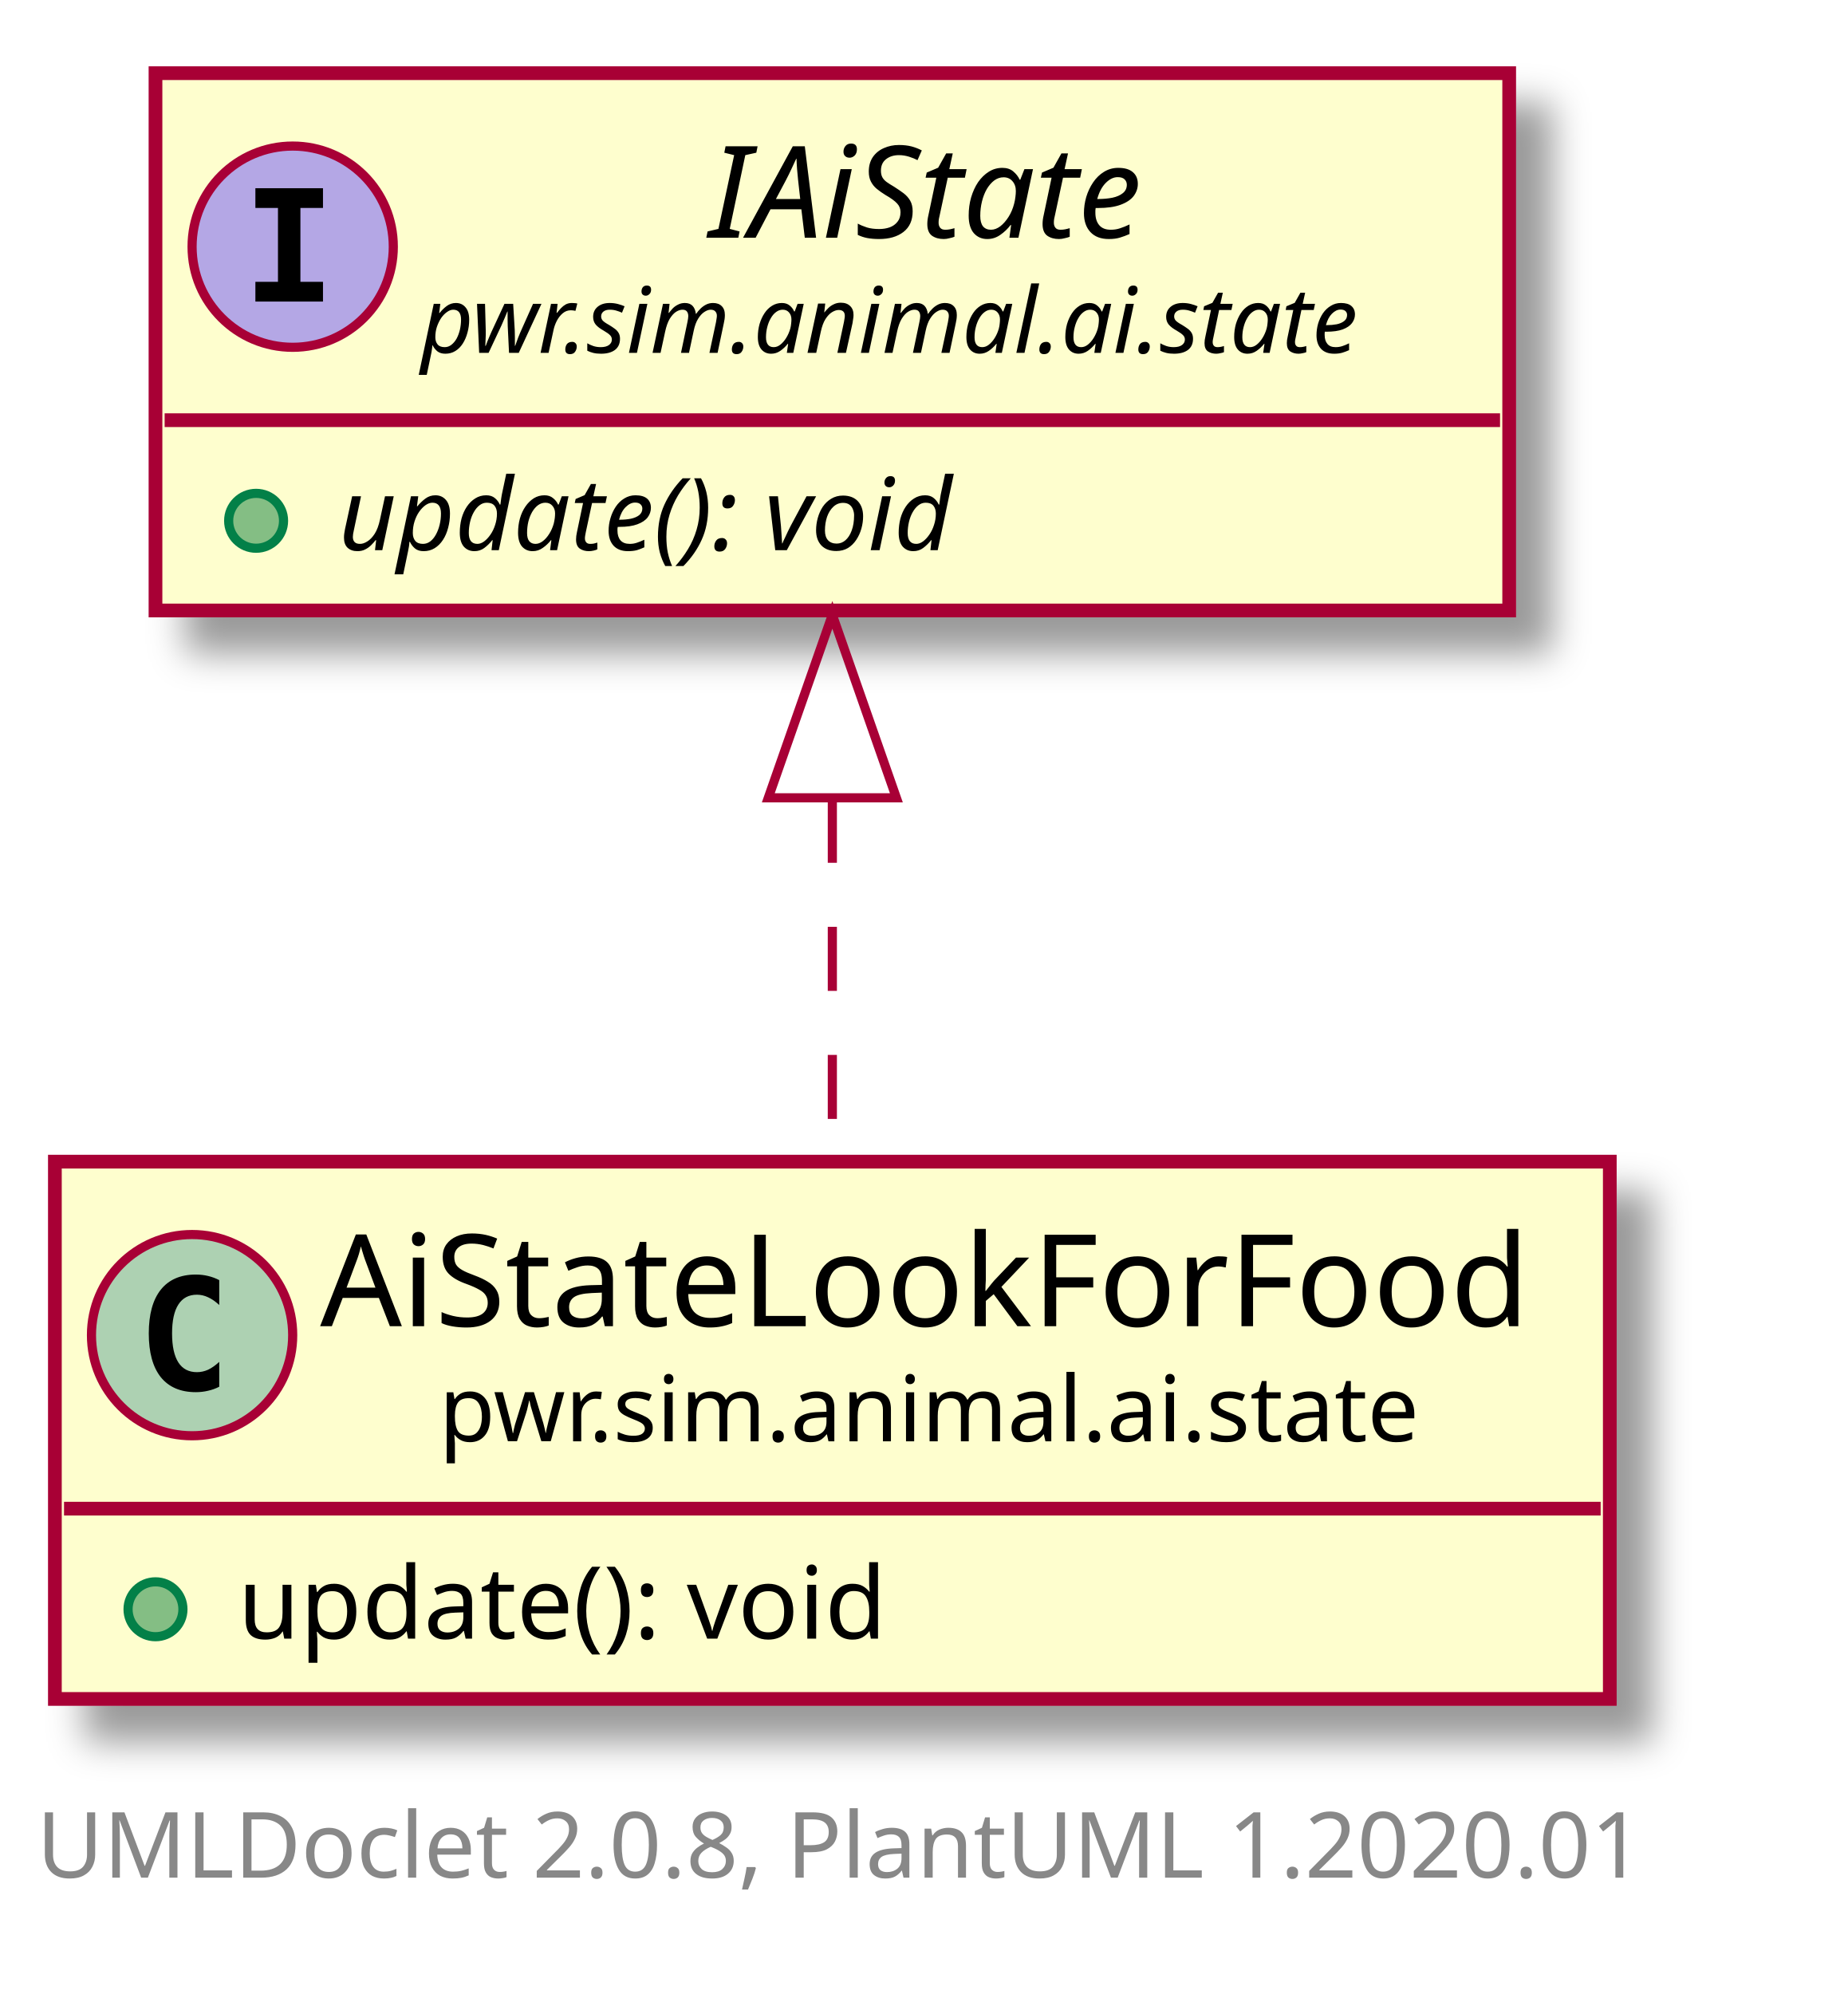
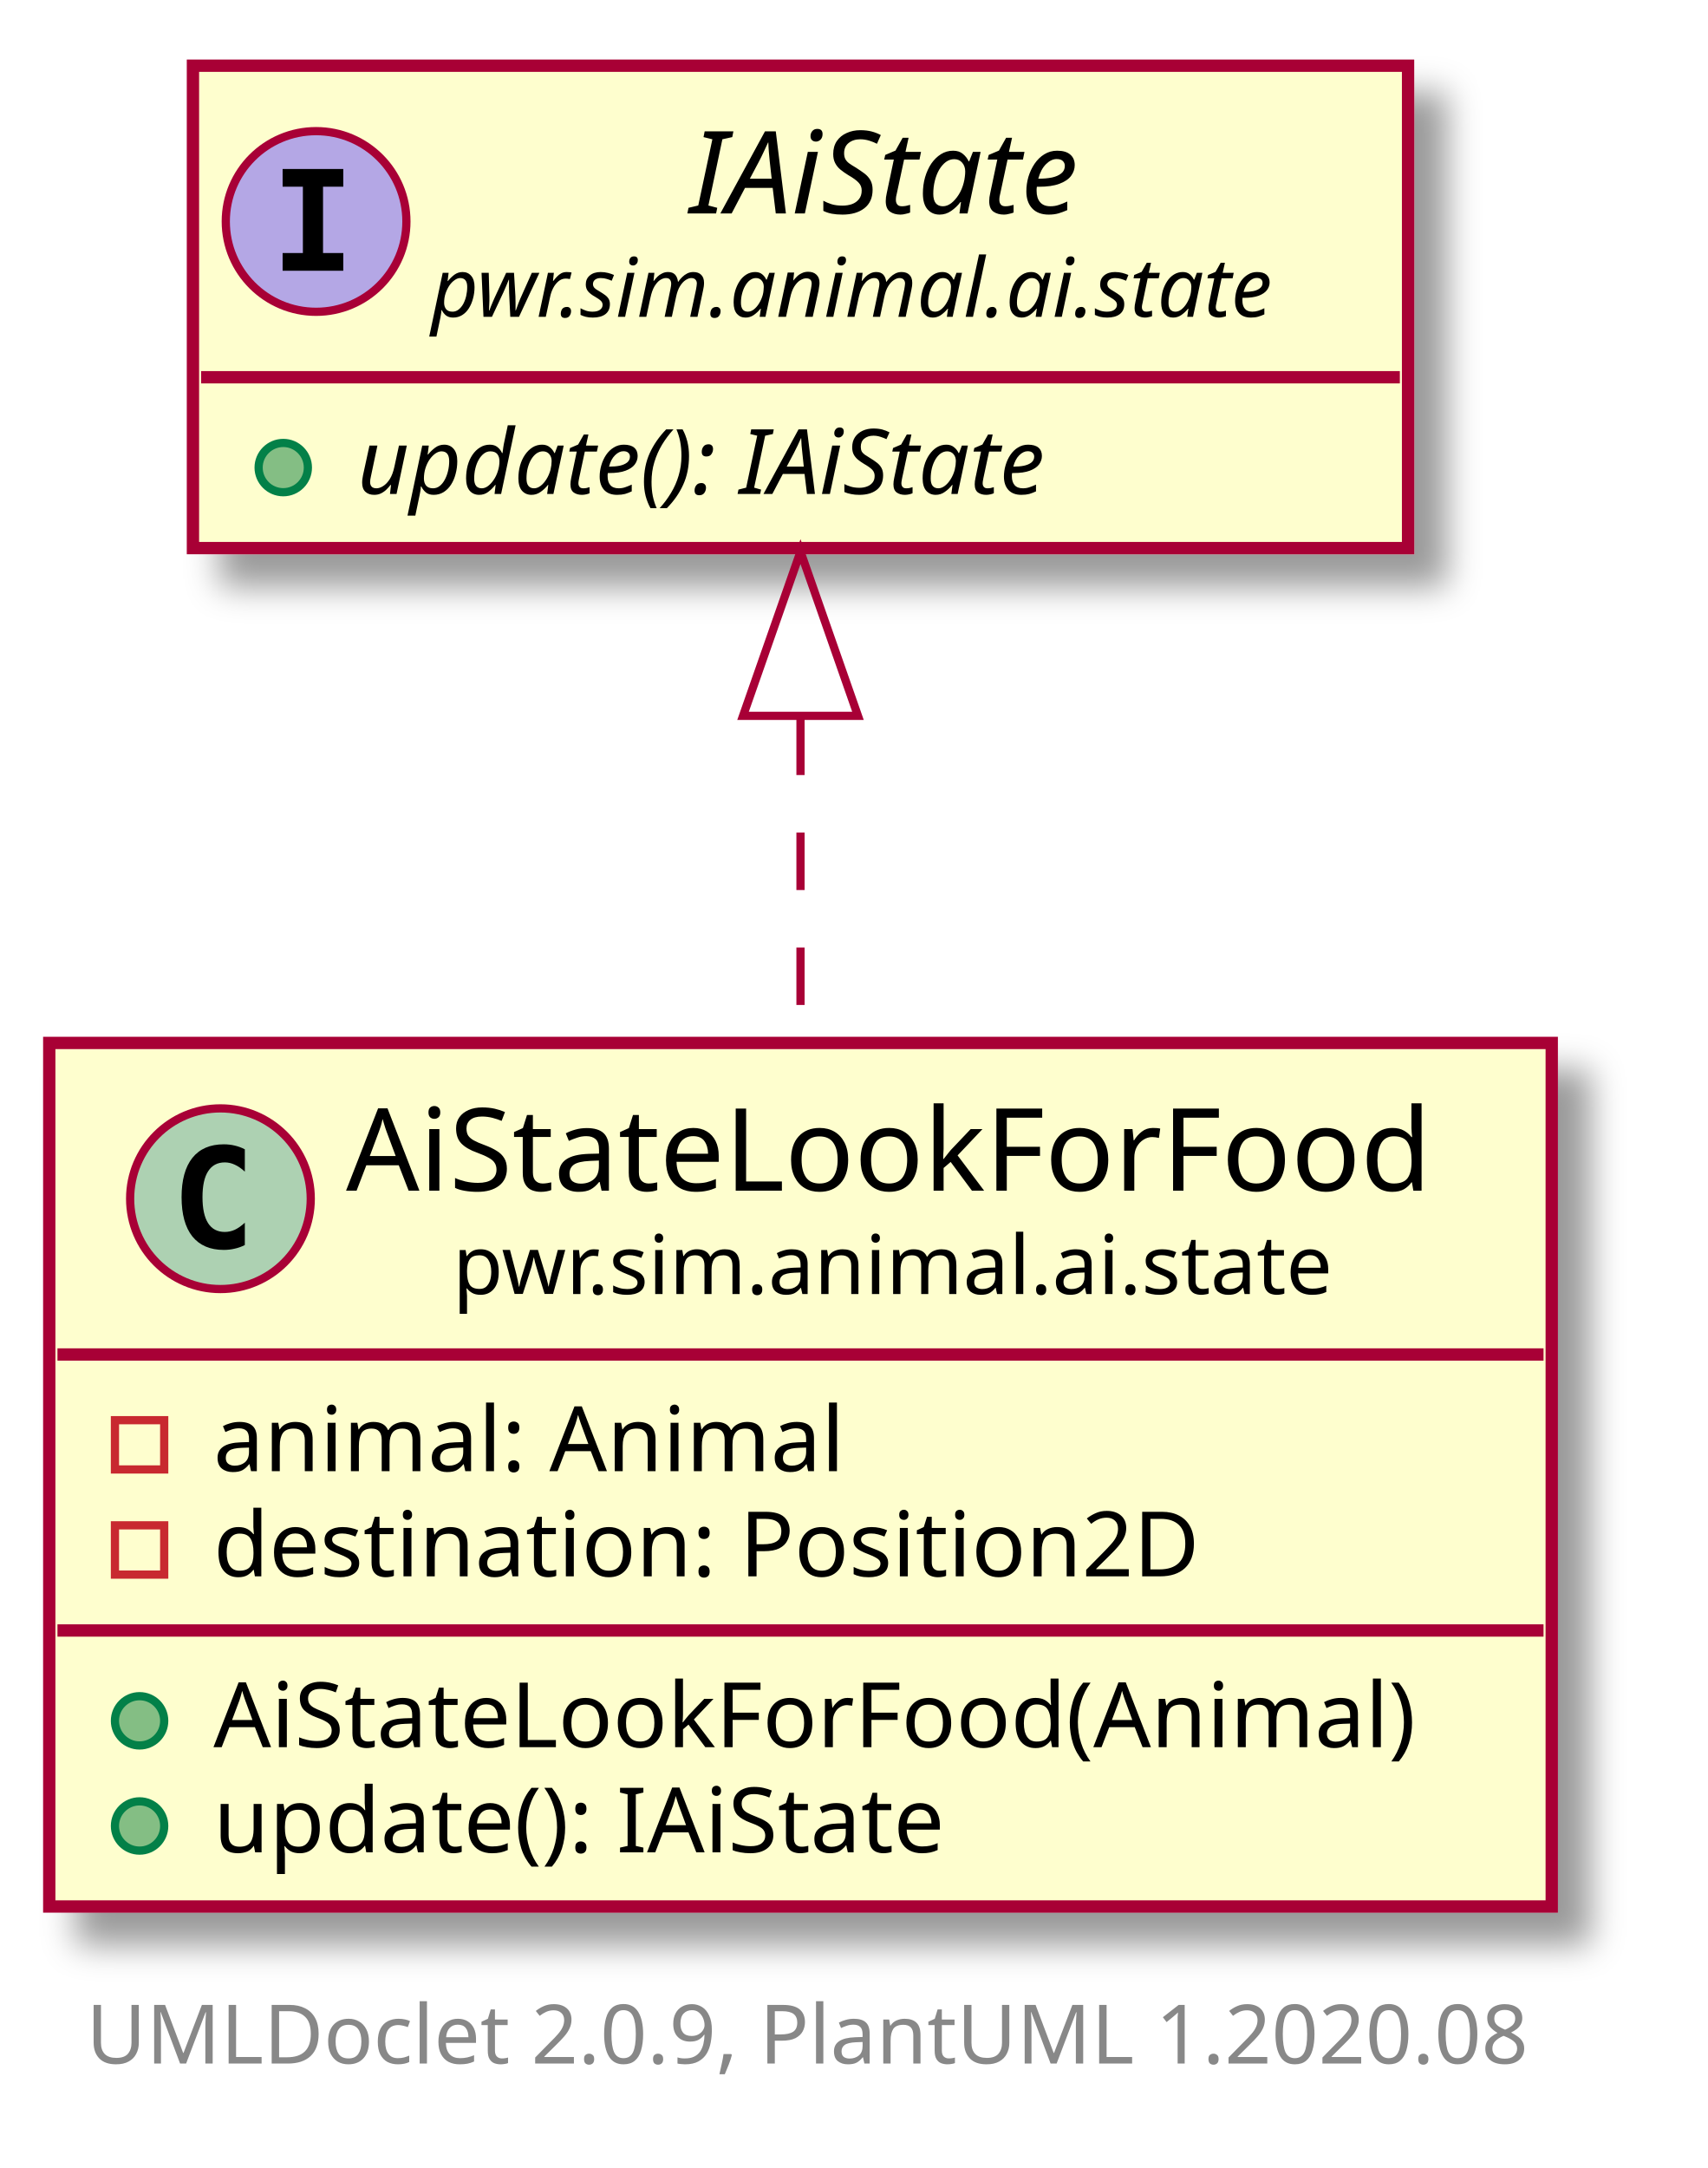
- <svg xmlns="http://www.w3.org/2000/svg" xmlns:xlink="http://www.w3.org/1999/xlink" contentScriptType="application/ecmascript" contentStyleType="text/css" height="218px" preserveAspectRatio="none" style="width:202px;height:218px;" version="1.1" viewBox="0 0 202 218" width="202px" zoomAndPan="magnify">
+ <svg xmlns="http://www.w3.org/2000/svg" xmlns:xlink="http://www.w3.org/1999/xlink" contentScriptType="application/ecmascript" contentStyleType="text/css" height="264px" preserveAspectRatio="none" style="width:208px;height:264px;" version="1.1" viewBox="0 0 208 264" width="208px" zoomAndPan="magnify">
  <defs>
-     <filter height="300%" id="f7ewqu1mn3bpr" width="300%" x="-1" y="-1">
+     <filter height="300%" id="f1474gcp2xpx56" width="300%" x="-1" y="-1">
      <feGaussianBlur result="blurOut" stdDeviation="2.0" />
      <feColorMatrix in="blurOut" result="blurOut2" type="matrix" values="0 0 0 0 0 0 0 0 0 0 0 0 0 0 0 0 0 0 .4 0" />
      <feOffset dx="4.0" dy="4.0" in="blurOut2" result="blurOut3" />
      <feBlend in="SourceGraphic" in2="blurOut3" mode="normal" />
    </filter>
  </defs>
  <g>
    <a href="AiStateLookForFood.html" target="_top" title="AiStateLookForFood.html" xlink:actuate="onRequest" xlink:href="AiStateLookForFood.html" xlink:show="new" xlink:title="AiStateLookForFood.html" xlink:type="simple">
-       <rect fill="#FEFECE" filter="url(#f7ewqu1mn3bpr)" height="58.742" id="pwr.sim.animal.ai.state.AiStateLookForFood" style="stroke: #A80036; stroke-width: 1.5;" width="170" x="6" y="127" />
-       <ellipse cx="21" cy="145.969" fill="#ADD1B2" rx="11" ry="11" style="stroke: #A80036; stroke-width: 1.0;" />
-       <path d="M23.969,151.609 Q23.391,151.906 22.75,152.047 Q22.109,152.203 21.406,152.203 Q18.906,152.203 17.578,150.562 Q16.266,148.906 16.266,145.781 Q16.266,142.656 17.578,141 Q18.906,139.344 21.406,139.344 Q22.109,139.344 22.75,139.5 Q23.406,139.656 23.969,139.953 L23.969,142.672 Q23.344,142.094 22.75,141.828 Q22.156,141.547 21.531,141.547 Q20.188,141.547 19.5,142.625 Q18.812,143.688 18.812,145.781 Q18.812,147.875 19.5,148.953 Q20.188,150.016 21.531,150.016 Q22.156,150.016 22.75,149.75 Q23.344,149.469 23.969,148.891 L23.969,151.609 Z " />
-       <text fill="#000000" font-family="sans-serif" font-size="14" lengthAdjust="spacingAndGlyphs" textLength="138" x="35" y="144.995">AiStateLookForFood</text>
-       <text fill="#000000" font-family="sans-serif" font-size="10" lengthAdjust="spacingAndGlyphs" textLength="112" x="48" y="157.579">pwr.sim.animal.ai.state</text>
-       <line style="stroke: #A80036; stroke-width: 1.5;" x1="7" x2="175" y1="164.938" y2="164.938" />
-       <ellipse cx="17" cy="175.938" fill="#84BE84" rx="3" ry="3" style="stroke: #038048; stroke-width: 1.0;" />
-       <text fill="#000000" font-family="sans-serif" font-size="11" lengthAdjust="spacingAndGlyphs" textLength="78" x="26" y="179.148">update(): void</text>
+       <rect fill="#FEFECE" filter="url(#f1474gcp2xpx56)" height="105.156" id="pwr.sim.animal.ai.state.AiStateLookForFood" style="stroke: #A80036; stroke-width: 1.5;" width="183" x="6" y="127" />
+       <ellipse cx="26.85" cy="145.969" fill="#ADD1B2" rx="11" ry="11" style="stroke: #A80036; stroke-width: 1.0;" />
+       <path d="M29.819,151.609 Q29.241,151.906 28.6,152.047 Q27.959,152.203 27.256,152.203 Q24.756,152.203 23.428,150.562 Q22.116,148.906 22.116,145.781 Q22.116,142.656 23.428,141 Q24.756,139.344 27.256,139.344 Q27.959,139.344 28.6,139.5 Q29.256,139.656 29.819,139.953 L29.819,142.672 Q29.194,142.094 28.6,141.828 Q28.006,141.547 27.381,141.547 Q26.038,141.547 25.35,142.625 Q24.663,143.688 24.663,145.781 Q24.663,147.875 25.35,148.953 Q26.038,150.016 27.381,150.016 Q28.006,150.016 28.6,149.75 Q29.194,149.469 29.819,148.891 L29.819,151.609 Z " />
+       <text fill="#000000" font-family="sans-serif" font-size="14" lengthAdjust="spacingAndGlyphs" textLength="138" x="42.15" y="144.995">AiStateLookForFood</text>
+       <text fill="#000000" font-family="sans-serif" font-size="10" lengthAdjust="spacingAndGlyphs" textLength="112" x="55.15" y="157.579">pwr.sim.animal.ai.state</text>
+       <line style="stroke: #A80036; stroke-width: 1.5;" x1="7" x2="188" y1="164.938" y2="164.938" />
+       <rect fill="none" height="6" style="stroke: #C82930; stroke-width: 1.0;" width="6" x="14" y="172.938" />
+       <text fill="#000000" font-family="sans-serif" font-size="11" lengthAdjust="spacingAndGlyphs" textLength="84" x="26" y="179.148">animal: Animal</text>
+       <rect fill="none" height="6" style="stroke: #C82930; stroke-width: 1.0;" width="6" x="14" y="185.742" />
+       <text fill="#000000" font-family="sans-serif" font-size="11" lengthAdjust="spacingAndGlyphs" textLength="131" x="26" y="191.953">destination: Position2D</text>
+       <line style="stroke: #A80036; stroke-width: 1.5;" x1="7" x2="188" y1="198.547" y2="198.547" />
+       <ellipse cx="17" cy="209.547" fill="#84BE84" rx="3" ry="3" style="stroke: #038048; stroke-width: 1.0;" />
+       <text fill="#000000" font-family="sans-serif" font-size="11" lengthAdjust="spacingAndGlyphs" textLength="157" x="26" y="212.757">AiStateLookForFood(Animal)</text>
+       <ellipse cx="17" cy="222.352" fill="#84BE84" rx="3" ry="3" style="stroke: #038048; stroke-width: 1.0;" />
+       <text fill="#000000" font-family="sans-serif" font-size="11" lengthAdjust="spacingAndGlyphs" textLength="98" x="26" y="225.562">update(): IAiState</text>
    </a>
    <a href="IAiState.html" target="_top" title="IAiState.html" xlink:actuate="onRequest" xlink:href="IAiState.html" xlink:show="new" xlink:title="IAiState.html" xlink:type="simple">
-       <rect fill="#FEFECE" filter="url(#f7ewqu1mn3bpr)" height="58.742" id="pwr.sim.animal.ai.state.IAiState" style="stroke: #A80036; stroke-width: 1.5;" width="148" x="17" y="8" />
-       <ellipse cx="32" cy="26.969" fill="#B4A7E5" rx="11" ry="11" style="stroke: #A80036; stroke-width: 1.0;" />
-       <path d="M27.922,22.734 L27.922,20.578 L35.312,20.578 L35.312,22.734 L32.844,22.734 L32.844,30.812 L35.312,30.812 L35.312,32.969 L27.922,32.969 L27.922,30.812 L30.391,30.812 L30.391,22.734 L27.922,22.734 Z " />
-       <text fill="#000000" font-family="sans-serif" font-size="14" font-style="italic" lengthAdjust="spacingAndGlyphs" textLength="53" x="77.5" y="25.995">IAiState</text>
-       <text fill="#000000" font-family="sans-serif" font-size="10" font-style="italic" lengthAdjust="spacingAndGlyphs" textLength="116" x="46" y="38.579">pwr.sim.animal.ai.state</text>
-       <line style="stroke: #A80036; stroke-width: 1.5;" x1="18" x2="164" y1="45.938" y2="45.938" />
-       <ellipse cx="28" cy="56.938" fill="#84BE84" rx="3" ry="3" style="stroke: #038048; stroke-width: 1.0;" />
-       <text fill="#000000" font-family="sans-serif" font-size="11" font-style="italic" lengthAdjust="spacingAndGlyphs" textLength="79" x="37" y="60.148">update(): void</text>
+       <rect fill="#FEFECE" filter="url(#f1474gcp2xpx56)" height="58.742" id="pwr.sim.animal.ai.state.IAiState" style="stroke: #A80036; stroke-width: 1.5;" width="148" x="23.5" y="8" />
+       <ellipse cx="38.5" cy="26.969" fill="#B4A7E5" rx="11" ry="11" style="stroke: #A80036; stroke-width: 1.0;" />
+       <path d="M34.422,22.734 L34.422,20.578 L41.812,20.578 L41.812,22.734 L39.344,22.734 L39.344,30.812 L41.812,30.812 L41.812,32.969 L34.422,32.969 L34.422,30.812 L36.891,30.812 L36.891,22.734 L34.422,22.734 Z " />
+       <text fill="#000000" font-family="sans-serif" font-size="14" font-style="italic" lengthAdjust="spacingAndGlyphs" textLength="53" x="84" y="25.995">IAiState</text>
+       <text fill="#000000" font-family="sans-serif" font-size="10" font-style="italic" lengthAdjust="spacingAndGlyphs" textLength="116" x="52.5" y="38.579">pwr.sim.animal.ai.state</text>
+       <line style="stroke: #A80036; stroke-width: 1.5;" x1="24.5" x2="170.5" y1="45.938" y2="45.938" />
+       <ellipse cx="34.5" cy="56.938" fill="#84BE84" rx="3" ry="3" style="stroke: #038048; stroke-width: 1.0;" />
+       <text fill="#000000" font-family="sans-serif" font-size="11" font-style="italic" lengthAdjust="spacingAndGlyphs" textLength="98" x="43.5" y="60.148">update(): IAiState</text>
    </a>
-     <path d="M91,87.329 C91,100.735 91,114.814 91,126.745 " fill="none" id="pwr.sim.animal.ai.state.IAiState&lt;-pwr.sim.animal.ai.state.AiStateLookForFood" style="stroke: #A80036; stroke-width: 1.0; stroke-dasharray: 7.0,7.0;" />
-     <polygon fill="none" points="84,87.222,91,67.222,98,87.222,84,87.222" style="stroke: #A80036; stroke-width: 1.0;" />
-     <text fill="#888888" font-family="sans-serif" font-size="10" lengthAdjust="spacingAndGlyphs" textLength="186" x="4" y="205.282">UMLDoclet 2.0.8, PlantUML 1.2020.01</text>
+     <path d="M97.5,87.38 C97.5,100.17 97.5,114.01 97.5,126.94 " fill="none" id="pwr.sim.animal.ai.state.IAiState&lt;-pwr.sim.animal.ai.state.AiStateLookForFood" style="stroke: #A80036; stroke-width: 1.0; stroke-dasharray: 7.0,7.0;" />
+     <polygon fill="none" points="90.5,87.17,97.5,67.17,104.5,87.17,90.5,87.17" style="stroke: #A80036; stroke-width: 1.0;" />
+     <text fill="#888888" font-family="sans-serif" font-size="10" lengthAdjust="spacingAndGlyphs" textLength="186" x="10.5" y="251.282">UMLDoclet 2.0.9, PlantUML 1.2020.08</text>
  </g>
</svg>
